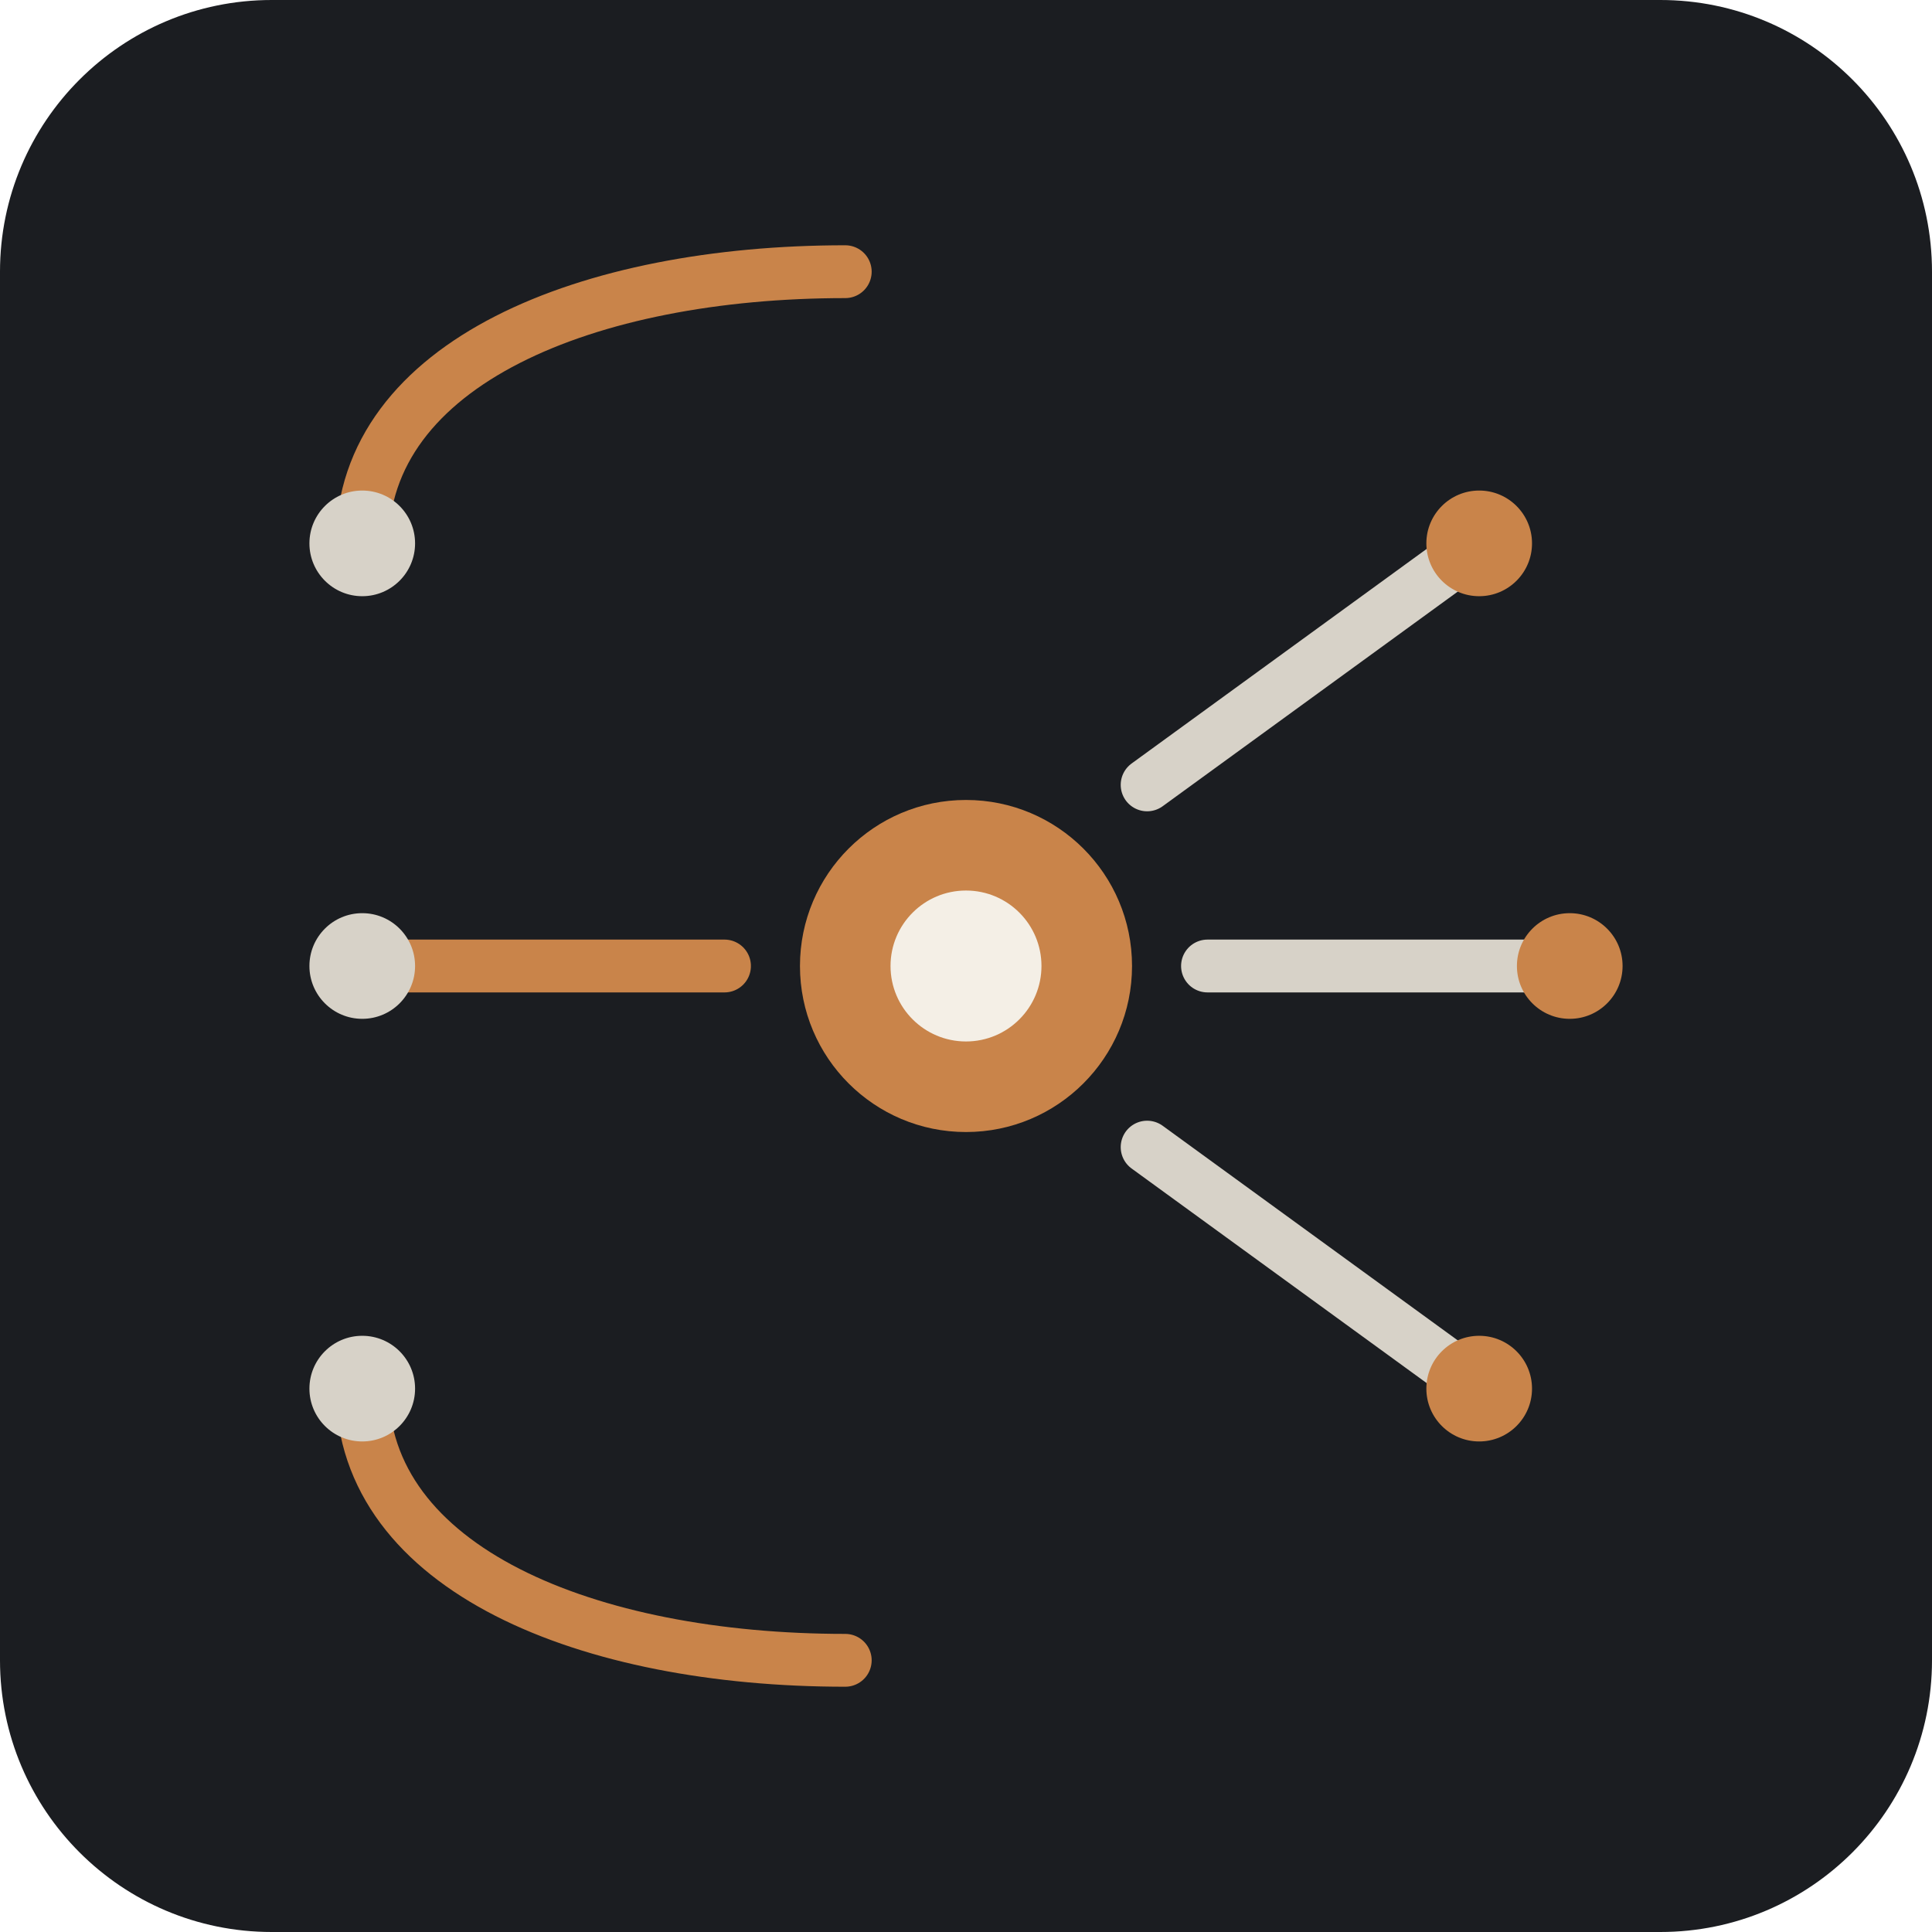
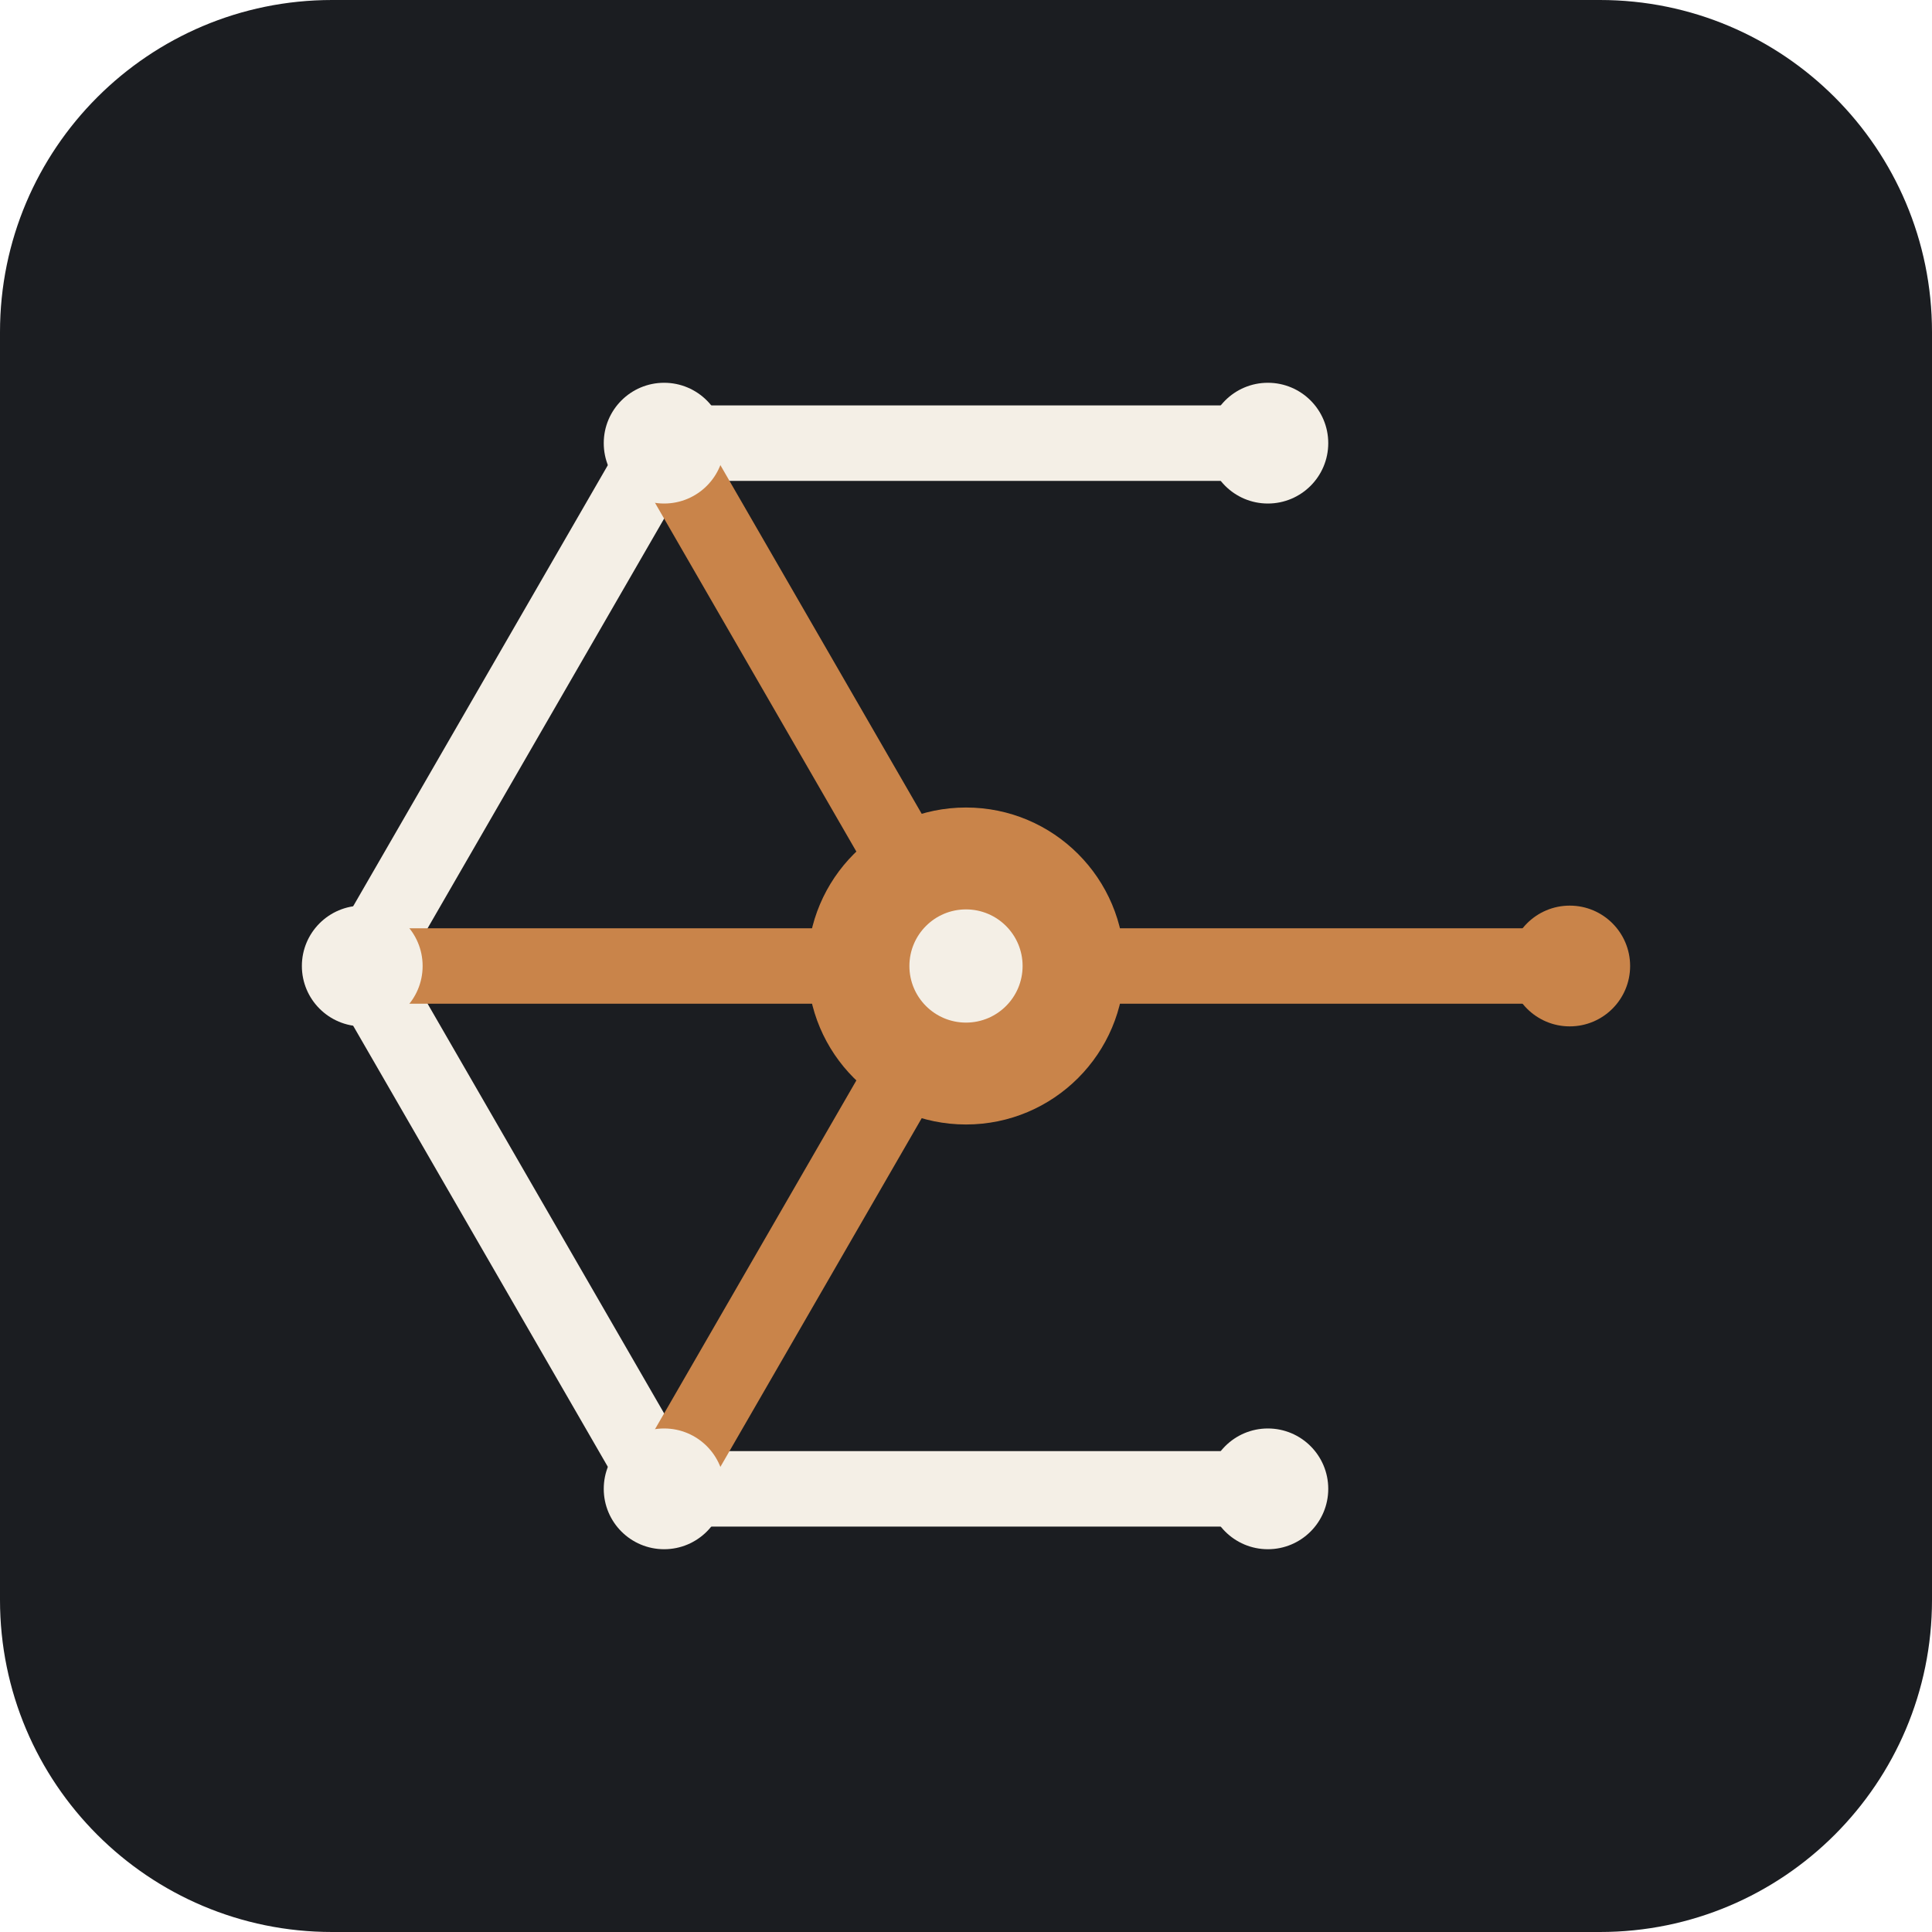
<svg xmlns="http://www.w3.org/2000/svg" viewBox="0 0 256 256" role="img" aria-label="Centralizer">
-   <rect width="256" height="256" rx="36" fill="#1b1d21" />
-   <g fill="none" stroke="#c9844a" stroke-width="7" stroke-linecap="round">
-     <path d="M48 72 C48 48 78 36 112 36" />
-     <path d="M48 184 C48 208 78 220 112 220" />
-     <path d="M48 128 H96" />
+   <rect width="256" height="256" rx="44" fill="#1b1d21" />
+   <g fill="none" stroke="#f4efe6" stroke-width="10" stroke-linecap="round" stroke-linejoin="round">
+     <path d="M168 58.72 L88 58.72 L48 128 L88 197.28 L168 197.28" />
  </g>
-   <circle cx="128" cy="128" r="22" fill="#c9844a" />
-   <circle cx="128" cy="128" r="10" fill="#f4efe6" />
-   <g fill="none" stroke="#d7d2c8" stroke-width="7" stroke-linecap="round">
-     <path d="M160 128 H208" />
-     <path d="M152 104 L196 72" />
-     <path d="M152 152 L196 184" />
+   <g fill="none" stroke="#c9844a" stroke-width="10" stroke-linecap="round">
+     <path d="M88 58.72 L128 128" />
+     <path d="M48 128 H208" />
+     <path d="M88 197.28 L128 128" />
  </g>
-   <circle cx="48" cy="72" r="7" fill="#d7d2c8" />
-   <circle cx="48" cy="128" r="7" fill="#d7d2c8" />
-   <circle cx="48" cy="184" r="7" fill="#d7d2c8" />
-   <circle cx="208" cy="128" r="7" fill="#c9844a" />
-   <circle cx="196" cy="72" r="7" fill="#c9844a" />
-   <circle cx="196" cy="184" r="7" fill="#c9844a" />
+   <circle cx="168" cy="58.72" r="8" fill="#f4efe6" />
+   <circle cx="88" cy="58.72" r="8" fill="#f4efe6" />
+   <circle cx="48" cy="128" r="8" fill="#f4efe6" />
+   <circle cx="88" cy="197.28" r="8" fill="#f4efe6" />
+   <circle cx="168" cy="197.28" r="8" fill="#f4efe6" />
+   <circle cx="208" cy="128" r="8" fill="#c9844a" />
+   <circle cx="128" cy="128" r="21" fill="#c9844a" />
+   <circle cx="128" cy="128" r="7.5" fill="#f4efe6" />
</svg>
